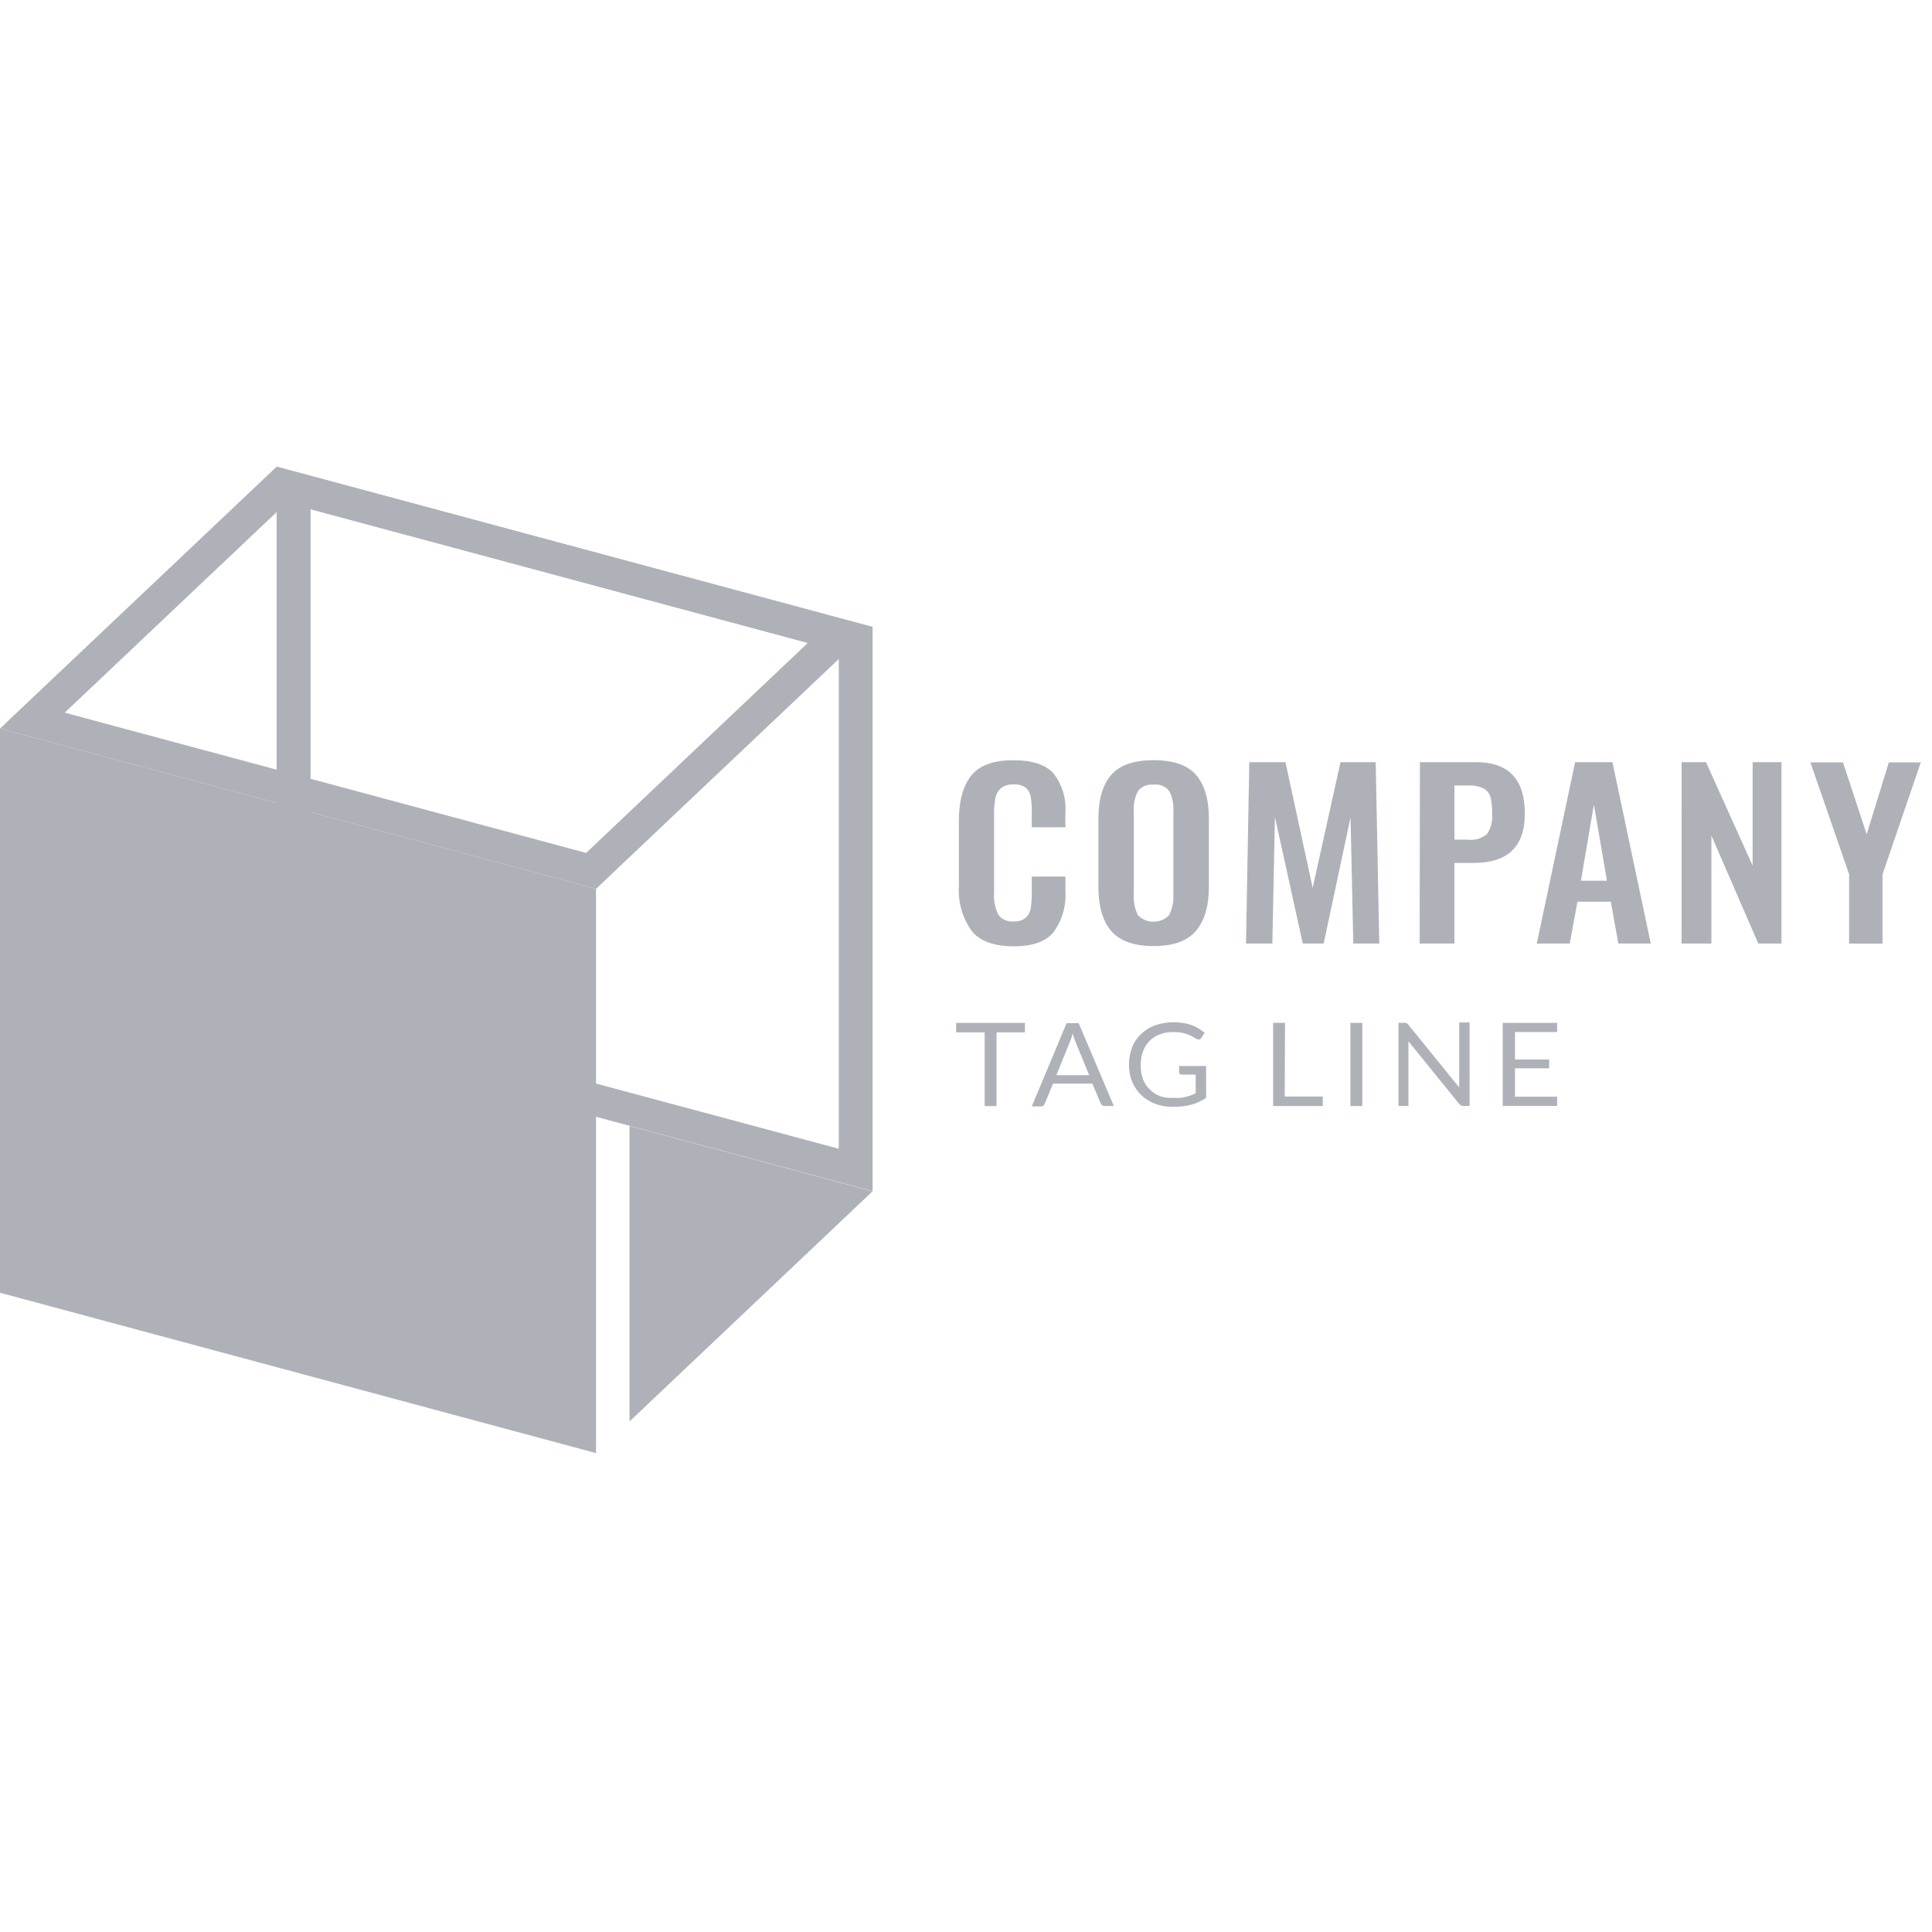
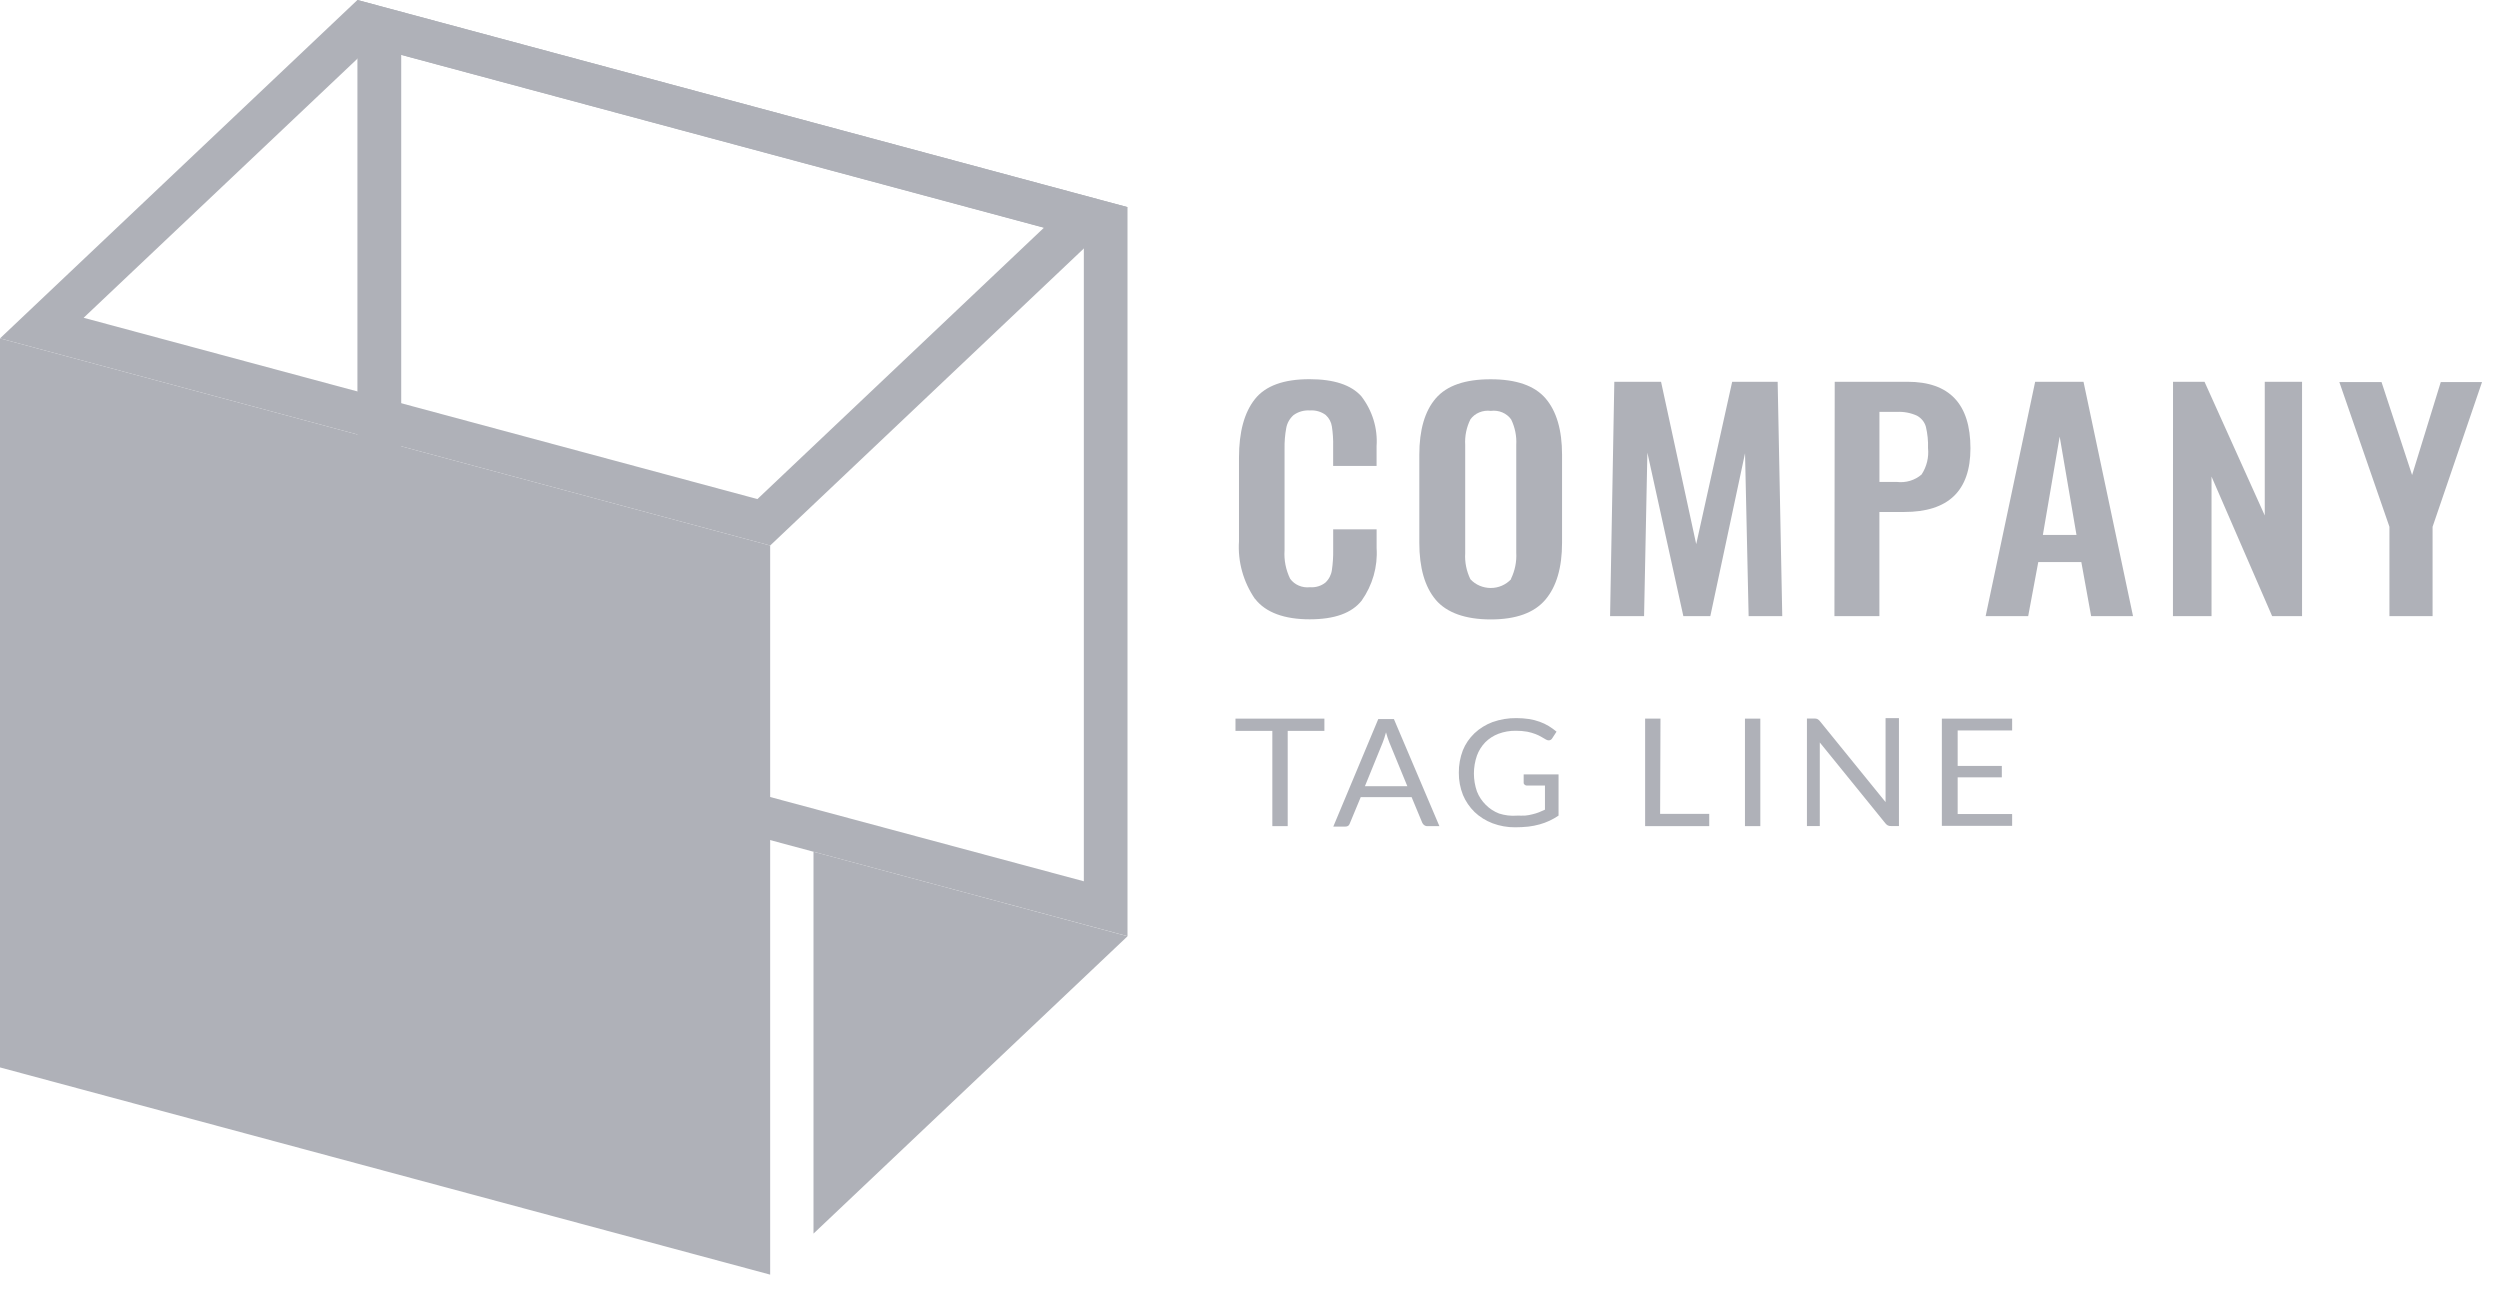
- <svg xmlns="http://www.w3.org/2000/svg" version="1.1" width="32" height="32" viewBox="0 0 32 32">
-   <path fill="#afb1b8" d="M16.086 15.408c-0.13-0.186-0.207-0.417-0.207-0.665 0-0.026 0.001-0.052 0.003-0.078l-0 0.004v-1.072c0-0.329 0.068-0.579 0.204-0.75s0.37-0.256 0.701-0.255c0.311 0 0.532 0.073 0.663 0.218 0.142 0.186 0.212 0.412 0.196 0.641v0.252h-0.557v-0.255c0-0.010 0-0.021 0-0.033 0-0.076-0.006-0.151-0.018-0.225l0.001 0.008c-0.009-0.059-0.038-0.111-0.079-0.148l-0-0c-0.049-0.037-0.111-0.058-0.178-0.058-0.008 0-0.017 0-0.025 0.001l0.001-0c-0.007-0.001-0.015-0.001-0.023-0.001-0.071 0-0.137 0.023-0.19 0.063l0.001-0.001c-0.047 0.042-0.080 0.098-0.092 0.162l-0 0.002c-0.016 0.087-0.023 0.176-0.022 0.265v1.302c-0.001 0.015-0.002 0.032-0.002 0.050 0 0.115 0.027 0.223 0.075 0.32l-0.002-0.004c0.028 0.039 0.066 0.069 0.11 0.088l0.002 0.001c0.032 0.014 0.070 0.023 0.11 0.023 0.012 0 0.023-0.001 0.035-0.002l-0.001 0c0.007 0.001 0.015 0.001 0.023 0.001 0.066 0 0.127-0.023 0.175-0.060l-0.001 0c0.044-0.041 0.073-0.095 0.083-0.157l0-0.001c0.013-0.086 0.019-0.174 0.018-0.261v-0.264h0.557v0.241c0.001 0.020 0.002 0.043 0.002 0.066 0 0.228-0.073 0.44-0.197 0.612l0.002-0.003c-0.128 0.159-0.346 0.239-0.666 0.239s-0.562-0.085-0.7-0.262zM18.404 15.419c-0.141-0.167-0.211-0.41-0.211-0.732v-1.128c0-0.319 0.070-0.559 0.211-0.723s0.375-0.245 0.705-0.245c0.327 0 0.561 0.082 0.702 0.245s0.212 0.405 0.212 0.723v1.128c0 0.319-0.072 0.563-0.214 0.731s-0.376 0.252-0.7 0.252c-0.324 0-0.563-0.085-0.705-0.251zM19.368 15.148c0.050-0.104 0.073-0.219 0.067-0.334v-1.381c0.001-0.011 0.001-0.024 0.001-0.037 0-0.106-0.025-0.205-0.069-0.294l0.002 0.004c-0.029-0.040-0.067-0.070-0.112-0.089l-0.002-0.001c-0.032-0.014-0.070-0.022-0.109-0.022-0.013 0-0.026 0.001-0.039 0.003l0.001-0c-0.011-0.002-0.024-0.002-0.038-0.002-0.040 0-0.077 0.008-0.112 0.023l0.002-0.001c-0.047 0.020-0.085 0.050-0.113 0.089l-0.001 0.001c-0.051 0.102-0.074 0.214-0.067 0.327v1.387c-0.007 0.115 0.016 0.229 0.067 0.334 0.032 0.035 0.071 0.063 0.115 0.082l0.002 0.001c0.042 0.019 0.091 0.029 0.143 0.029s0.101-0.011 0.145-0.030l-0.002 0.001c0.046-0.020 0.085-0.048 0.117-0.082l0-0v-0.006zM20.692 12.624h0.599l0.451 2.082 0.461-2.082h0.583l0.059 3.004h-0.43l-0.046-2.088-0.445 2.088h-0.346l-0.461-2.095-0.043 2.095h-0.436l0.054-3.004zM23.517 12.624h0.933c0.538 0 0.806 0.284 0.806 0.853 0 0.545-0.283 0.817-0.849 0.816h-0.317v1.335h-0.576l0.004-3.004zM24.314 13.908c0.057 0.007 0.115 0.002 0.169-0.014s0.105-0.044 0.148-0.080c0.066-0.102 0.095-0.221 0.083-0.339 0-0.010 0.001-0.023 0.001-0.035 0-0.084-0.010-0.166-0.029-0.245l0.001 0.007c-0.009-0.032-0.023-0.059-0.043-0.083l0 0c-0.020-0.025-0.044-0.045-0.072-0.060l-0.001-0.001c-0.066-0.031-0.144-0.049-0.226-0.049-0.011 0-0.021 0-0.032 0.001l0.001-0h-0.224v0.897h0.224zM26.088 12.624h0.619l0.635 3.004h-0.537l-0.125-0.693h-0.552l-0.129 0.693h-0.545l0.635-3.004zM26.616 14.588l-0.216-1.261-0.215 1.261h0.431zM27.854 12.624h0.403l0.772 1.714v-1.714h0.478v3.004h-0.384l-0.777-1.789v1.789h-0.494l0.001-3.004zM30.628 14.483l-0.642-1.855h0.54l0.392 1.191 0.367-1.191h0.529l-0.634 1.855v1.146h-0.553v-1.146zM16.976 16.942v0.157h-0.47v1.221h-0.197v-1.221h-0.472v-0.157h1.14zM18.45 18.319h-0.152c-0.001 0-0.003 0-0.004 0-0.015 0-0.028-0.005-0.039-0.013l0 0c-0.011-0.008-0.020-0.019-0.025-0.031l-0-0-0.136-0.327h-0.652l-0.136 0.327c-0.004 0.014-0.011 0.027-0.021 0.037l0-0c-0.011 0.008-0.024 0.013-0.039 0.013-0.001 0-0.002-0-0.004-0h-0.152l0.576-1.378h0.2l0.583 1.372zM17.496 17.808h0.544l-0.23-0.561c-0.015-0.035-0.029-0.078-0.041-0.122l-0.002-0.007-0.022 0.073-0.021 0.058-0.228 0.56zM19.443 18.184c0.036 0.002 0.072 0.002 0.108 0 0.031-0.003 0.062-0.009 0.092-0.017 0.033-0.008 0.060-0.016 0.087-0.027l-0.004 0.002c0.026-0.010 0.051-0.022 0.078-0.033v-0.31h-0.23c-0.001 0-0.002 0-0.003 0-0.011 0-0.021-0.004-0.029-0.011l0 0c-0.007-0.006-0.012-0.014-0.012-0.024 0-0 0-0.001 0-0.002v0-0.106h0.447v0.528c-0.070 0.047-0.151 0.086-0.237 0.111l-0.006 0.001c-0.041 0.012-0.089 0.022-0.139 0.028l-0.005 0c-0.050 0.006-0.108 0.009-0.166 0.009-0.001 0-0.002 0-0.002 0h0c-0.002 0-0.004 0-0.006 0-0.102 0-0.2-0.019-0.29-0.053l0.006 0.002c-0.089-0.034-0.166-0.083-0.23-0.144l0 0c-0.062-0.061-0.112-0.133-0.147-0.214l-0.002-0.004c-0.034-0.082-0.053-0.177-0.053-0.277 0-0.003 0-0.006 0-0.010v0c-0-0.003-0-0.006-0-0.009 0-0.101 0.019-0.197 0.054-0.285l-0.002 0.005c0.033-0.082 0.083-0.156 0.148-0.218s0.144-0.111 0.23-0.143c0.099-0.035 0.203-0.052 0.309-0.051 0.054 0 0.107 0.004 0.16 0.012 0.047 0.007 0.093 0.019 0.137 0.035 0.040 0.014 0.079 0.032 0.115 0.055s0.069 0.046 0.101 0.072l-0.056 0.085c-0.005 0.008-0.011 0.014-0.018 0.019l-0 0c-0.008 0.004-0.017 0.007-0.026 0.007h-0c-0.013-0-0.026-0.004-0.036-0.011l0 0c-0.023-0.012-0.041-0.022-0.059-0.034l0.003 0.002c-0.022-0.013-0.047-0.026-0.074-0.036l-0.003-0.001c-0.030-0.012-0.065-0.022-0.102-0.030l-0.004-0.001c-0.042-0.008-0.090-0.012-0.138-0.012-0.003 0-0.006 0-0.008 0h0c-0.002-0-0.004-0-0.007-0-0.077 0-0.151 0.014-0.22 0.040l0.004-0.001c-0.064 0.024-0.122 0.061-0.169 0.109-0.048 0.050-0.084 0.108-0.107 0.172-0.024 0.068-0.039 0.147-0.039 0.23s0.014 0.161 0.040 0.235l-0.002-0.005c0.025 0.065 0.064 0.124 0.115 0.173 0.047 0.047 0.105 0.084 0.168 0.109 0.073 0.024 0.151 0.033 0.228 0.027zM21.28 18.162h0.629v0.157h-0.822v-1.378h0.197l-0.005 1.221zM22.564 18.319h-0.197v-1.377h0.197v1.378zM23.297 16.948c0.012 0.006 0.022 0.015 0.030 0.025l0 0 0.842 1.039c-0.001-0.007-0.001-0.016-0.001-0.025s0-0.017 0.001-0.026l-0 0.001v-1.027h0.172v1.383h-0.099c-0.002 0-0.004 0-0.007 0-0.013 0-0.025-0.003-0.036-0.008l0.001 0c-0.012-0.007-0.022-0.016-0.031-0.026l-0-0-0.841-1.037v1.071h-0.165v-1.377h0.102c0.011 0 0.022 0.002 0.032 0.006zM25.791 16.942v0.152h-0.698v0.455h0.566v0.146h-0.566v0.47h0.698v0.152h-0.901v-1.375h0.901zM5.143 8.433l8.75 2.352v8.242l-8.749-2.35v-8.243zM4.582 7.73v9.345l9.871 2.654v-9.345l-9.871-2.655z" />
-   <path fill="#afb1b8" d="M9.872 24.068l-9.872-2.656v-9.345l9.872 2.655v9.346z" />
-   <path fill="#afb1b8" d="M4.745 8.327l8.635 2.322-3.672 3.478-8.636-2.323 3.674-3.477zM4.582 7.73l-4.582 4.337 9.872 2.655 4.581-4.337-9.871-2.655zM10.427 23.543l4.025-3.811-4.025-1.083v4.895z" />
+ <svg xmlns="http://www.w3.org/2000/svg" version="1.1" width="62" height="32" viewBox="0 0 62 32">
+   <path fill="#afb1b8" d="M31.124 14.854c-0.291-0.424-0.43-0.926-0.397-1.431v-2.075c0-0.636 0.132-1.119 0.395-1.45s0.715-0.495 1.356-0.494c0.602 0 1.029 0.141 1.282 0.422 0.276 0.359 0.41 0.798 0.379 1.241v0.488h-1.077v-0.494c0.004-0.162-0.007-0.323-0.031-0.483-0.016-0.109-0.070-0.211-0.154-0.287-0.111-0.082-0.25-0.122-0.39-0.112-0.148-0.010-0.294 0.032-0.41 0.118-0.094 0.085-0.156 0.196-0.178 0.317-0.031 0.169-0.045 0.341-0.042 0.513v2.518c-0.017 0.243 0.031 0.486 0.138 0.707 0.054 0.075 0.128 0.134 0.215 0.171s0.183 0.051 0.278 0.040c0.138 0.011 0.275-0.030 0.381-0.114 0.088-0.082 0.144-0.19 0.161-0.306 0.025-0.167 0.036-0.336 0.033-0.505v-0.511h1.077v0.466c0.030 0.462-0.101 0.92-0.372 1.304-0.247 0.308-0.669 0.462-1.289 0.462s-1.088-0.165-1.353-0.507z" />
+   <path fill="#afb1b8" d="M35.607 14.876c-0.272-0.323-0.408-0.794-0.408-1.416v-2.182c0-0.616 0.136-1.083 0.408-1.399s0.727-0.474 1.364-0.473c0.633 0 1.086 0.158 1.358 0.473 0.272 0.317 0.41 0.783 0.41 1.399v2.182c0 0.616-0.138 1.089-0.415 1.414s-0.727 0.488-1.353 0.488c-0.626 0-1.090-0.165-1.364-0.485zM37.474 14.352c0.097-0.202 0.142-0.424 0.129-0.646v-2.672c0.013-0.218-0.031-0.435-0.127-0.633-0.055-0.076-0.131-0.137-0.22-0.174s-0.187-0.050-0.284-0.037c-0.097-0.013-0.195 0-0.285 0.037s-0.166 0.097-0.221 0.174c-0.098 0.198-0.142 0.415-0.129 0.633v2.685c-0.014 0.222 0.031 0.444 0.129 0.646 0.063 0.068 0.14 0.123 0.227 0.16s0.181 0.057 0.277 0.057c0.096 0 0.19-0.019 0.277-0.057s0.164-0.092 0.227-0.16v-0.013z" />
+   <path fill="#afb1b8" d="M40.035 9.468h1.159l0.872 4.027 0.892-4.027h1.128l0.114 5.812h-0.834l-0.089-4.040-0.861 4.040h-0.669l-0.892-4.054-0.082 4.054h-0.843l0.105-5.812z" />
+   <path fill="#afb1b8" d="M45.5 9.468h1.806c1.040 0 1.561 0.55 1.561 1.65 0 1.054-0.548 1.58-1.643 1.579h-0.615v2.583h-1.115l0.007-5.812zM47.042 11.952c0.11 0.013 0.222 0.004 0.328-0.028s0.203-0.085 0.285-0.156c0.128-0.196 0.184-0.427 0.16-0.656 0.006-0.177-0.012-0.355-0.053-0.528-0.016-0.058-0.044-0.112-0.082-0.159s-0.086-0.087-0.141-0.117c-0.155-0.070-0.326-0.102-0.497-0.093h-0.432v1.737h0.432z" />
+   <path fill="#afb1b8" d="M50.474 9.468h1.197l1.228 5.812h-1.039l-0.243-1.34h-1.068l-0.25 1.34h-1.055l1.228-5.812zM51.497 13.267l-0.417-2.44-0.417 2.44h0.834z" />
+   <path fill="#afb1b8" d="M53.892 9.468h0.78l1.494 3.316v-3.316h0.925v5.812h-0.742l-1.503-3.461v3.461h-0.957l0.002-5.812z" />
+   <path fill="#afb1b8" d="M59.258 13.064l-1.242-3.588h1.046l0.758 2.305 0.711-2.305h1.023l-1.226 3.588v2.216h-1.070v-2.216z" />
+   <path fill="#afb1b8" d="M32.845 17.822v0.304h-0.91v2.362h-0.381v-2.362h-0.914v-0.304h2.205z" />
+   <path fill="#afb1b8" d="M35.697 20.488h-0.294c-0.030 0.002-0.059-0.007-0.083-0.025-0.022-0.015-0.039-0.037-0.049-0.061l-0.263-0.633h-1.262l-0.263 0.633c-0.007 0.026-0.021 0.051-0.040 0.072-0.023 0.018-0.053 0.027-0.083 0.025h-0.294l1.115-2.666h0.388l1.128 2.655zM33.85 19.498h1.052l-0.446-1.085c-0.033-0.082-0.060-0.166-0.083-0.251-0.016 0.051-0.029 0.099-0.042 0.141l-0.040 0.112-0.441 1.083z" />
+   <path fill="#afb1b8" d="M37.618 20.226c0.070 0.003 0.14 0.003 0.21 0 0.060-0.006 0.12-0.016 0.178-0.032 0.055-0.013 0.108-0.029 0.16-0.049 0.049-0.019 0.098-0.042 0.149-0.065v-0.599h-0.446c-0.011 0.001-0.022-0.001-0.032-0.005s-0.020-0.009-0.028-0.017c-0.007-0.006-0.013-0.014-0.017-0.022s-0.006-0.018-0.005-0.027v-0.205h0.865v1.022c-0.071 0.048-0.145 0.090-0.223 0.127-0.080 0.037-0.162 0.068-0.247 0.091-0.091 0.025-0.184 0.044-0.279 0.055-0.108 0.011-0.217 0.017-0.325 0.017-0.192 0.002-0.383-0.032-0.562-0.099-0.167-0.064-0.319-0.158-0.446-0.279-0.124-0.122-0.222-0.265-0.288-0.422-0.070-0.177-0.105-0.364-0.103-0.553-0.002-0.19 0.032-0.379 0.1-0.557 0.064-0.158 0.162-0.302 0.288-0.422 0.127-0.12 0.279-0.214 0.446-0.277 0.191-0.068 0.394-0.102 0.597-0.099 0.104-0 0.207 0.008 0.31 0.023 0.091 0.014 0.179 0.037 0.265 0.068 0.078 0.028 0.153 0.063 0.223 0.106 0.068 0.042 0.133 0.088 0.194 0.139l-0.107 0.165c-0.008 0.015-0.021 0.028-0.036 0.037s-0.033 0.014-0.051 0.014c-0.025-0.001-0.049-0.008-0.069-0.021-0.033-0.017-0.069-0.038-0.109-0.063-0.047-0.028-0.097-0.052-0.149-0.072-0.066-0.025-0.135-0.045-0.205-0.059-0.093-0.016-0.188-0.024-0.283-0.023-0.147-0.002-0.293 0.023-0.43 0.074-0.124 0.047-0.236 0.119-0.328 0.211-0.092 0.096-0.163 0.209-0.207 0.331-0.1 0.289-0.1 0.6 0 0.889 0.049 0.125 0.125 0.24 0.223 0.336 0.091 0.091 0.202 0.163 0.325 0.211 0.142 0.046 0.292 0.064 0.441 0.053z" />
+   <path fill="#afb1b8" d="M41.172 20.184h1.217v0.304h-1.59v-2.666h0.381l-0.009 2.362z" />
+   <path fill="#afb1b8" d="M43.656 20.488h-0.381v-2.666h0.381v2.666z" />
+   <path fill="#afb1b8" d="M45.074 17.834c0.023 0.012 0.042 0.029 0.058 0.049l1.63 2.009c-0.002-0.032-0.002-0.063 0-0.095 0-0.030 0-0.059 0-0.087v-1.9h0.332v2.676h-0.192c-0.028 0.002-0.057-0.003-0.083-0.015-0.023-0.013-0.044-0.030-0.060-0.051l-1.628-2.007c0 0.032 0 0.061 0 0.091s0 0.057 0 0.082v1.9h-0.319v-2.666h0.198c0.022 0 0.043 0.004 0.062 0.013z" />
+   <path fill="#afb1b8" d="M49.901 17.822v0.293h-1.351v0.88h1.095v0.283h-1.095v0.91h1.351v0.293h-1.743v-2.659h1.743z" />
+   <path fill="#afb1b8" d="M9.95 1.359l16.929 4.551v15.946l-16.929-4.548v-15.948zM8.864 0v18.082l19.098 5.135v-18.080l-19.098-5.137z" />
+   <path fill="#afb1b8" d="M19.1 31.611l-19.1-5.139v-18.080l19.1 5.137v18.082z" />
+   <path fill="#afb1b8" d="M9.181 1.155l16.708 4.493-7.105 6.729-16.71-4.496 7.108-6.726zM8.864 0l-8.864 8.392 19.1 5.137 8.862-8.392-19.098-5.137z" />
+   <path fill="#afb1b8" d="M20.175 30.593l7.788-7.374-7.788-2.096v9.47z" />
</svg>
